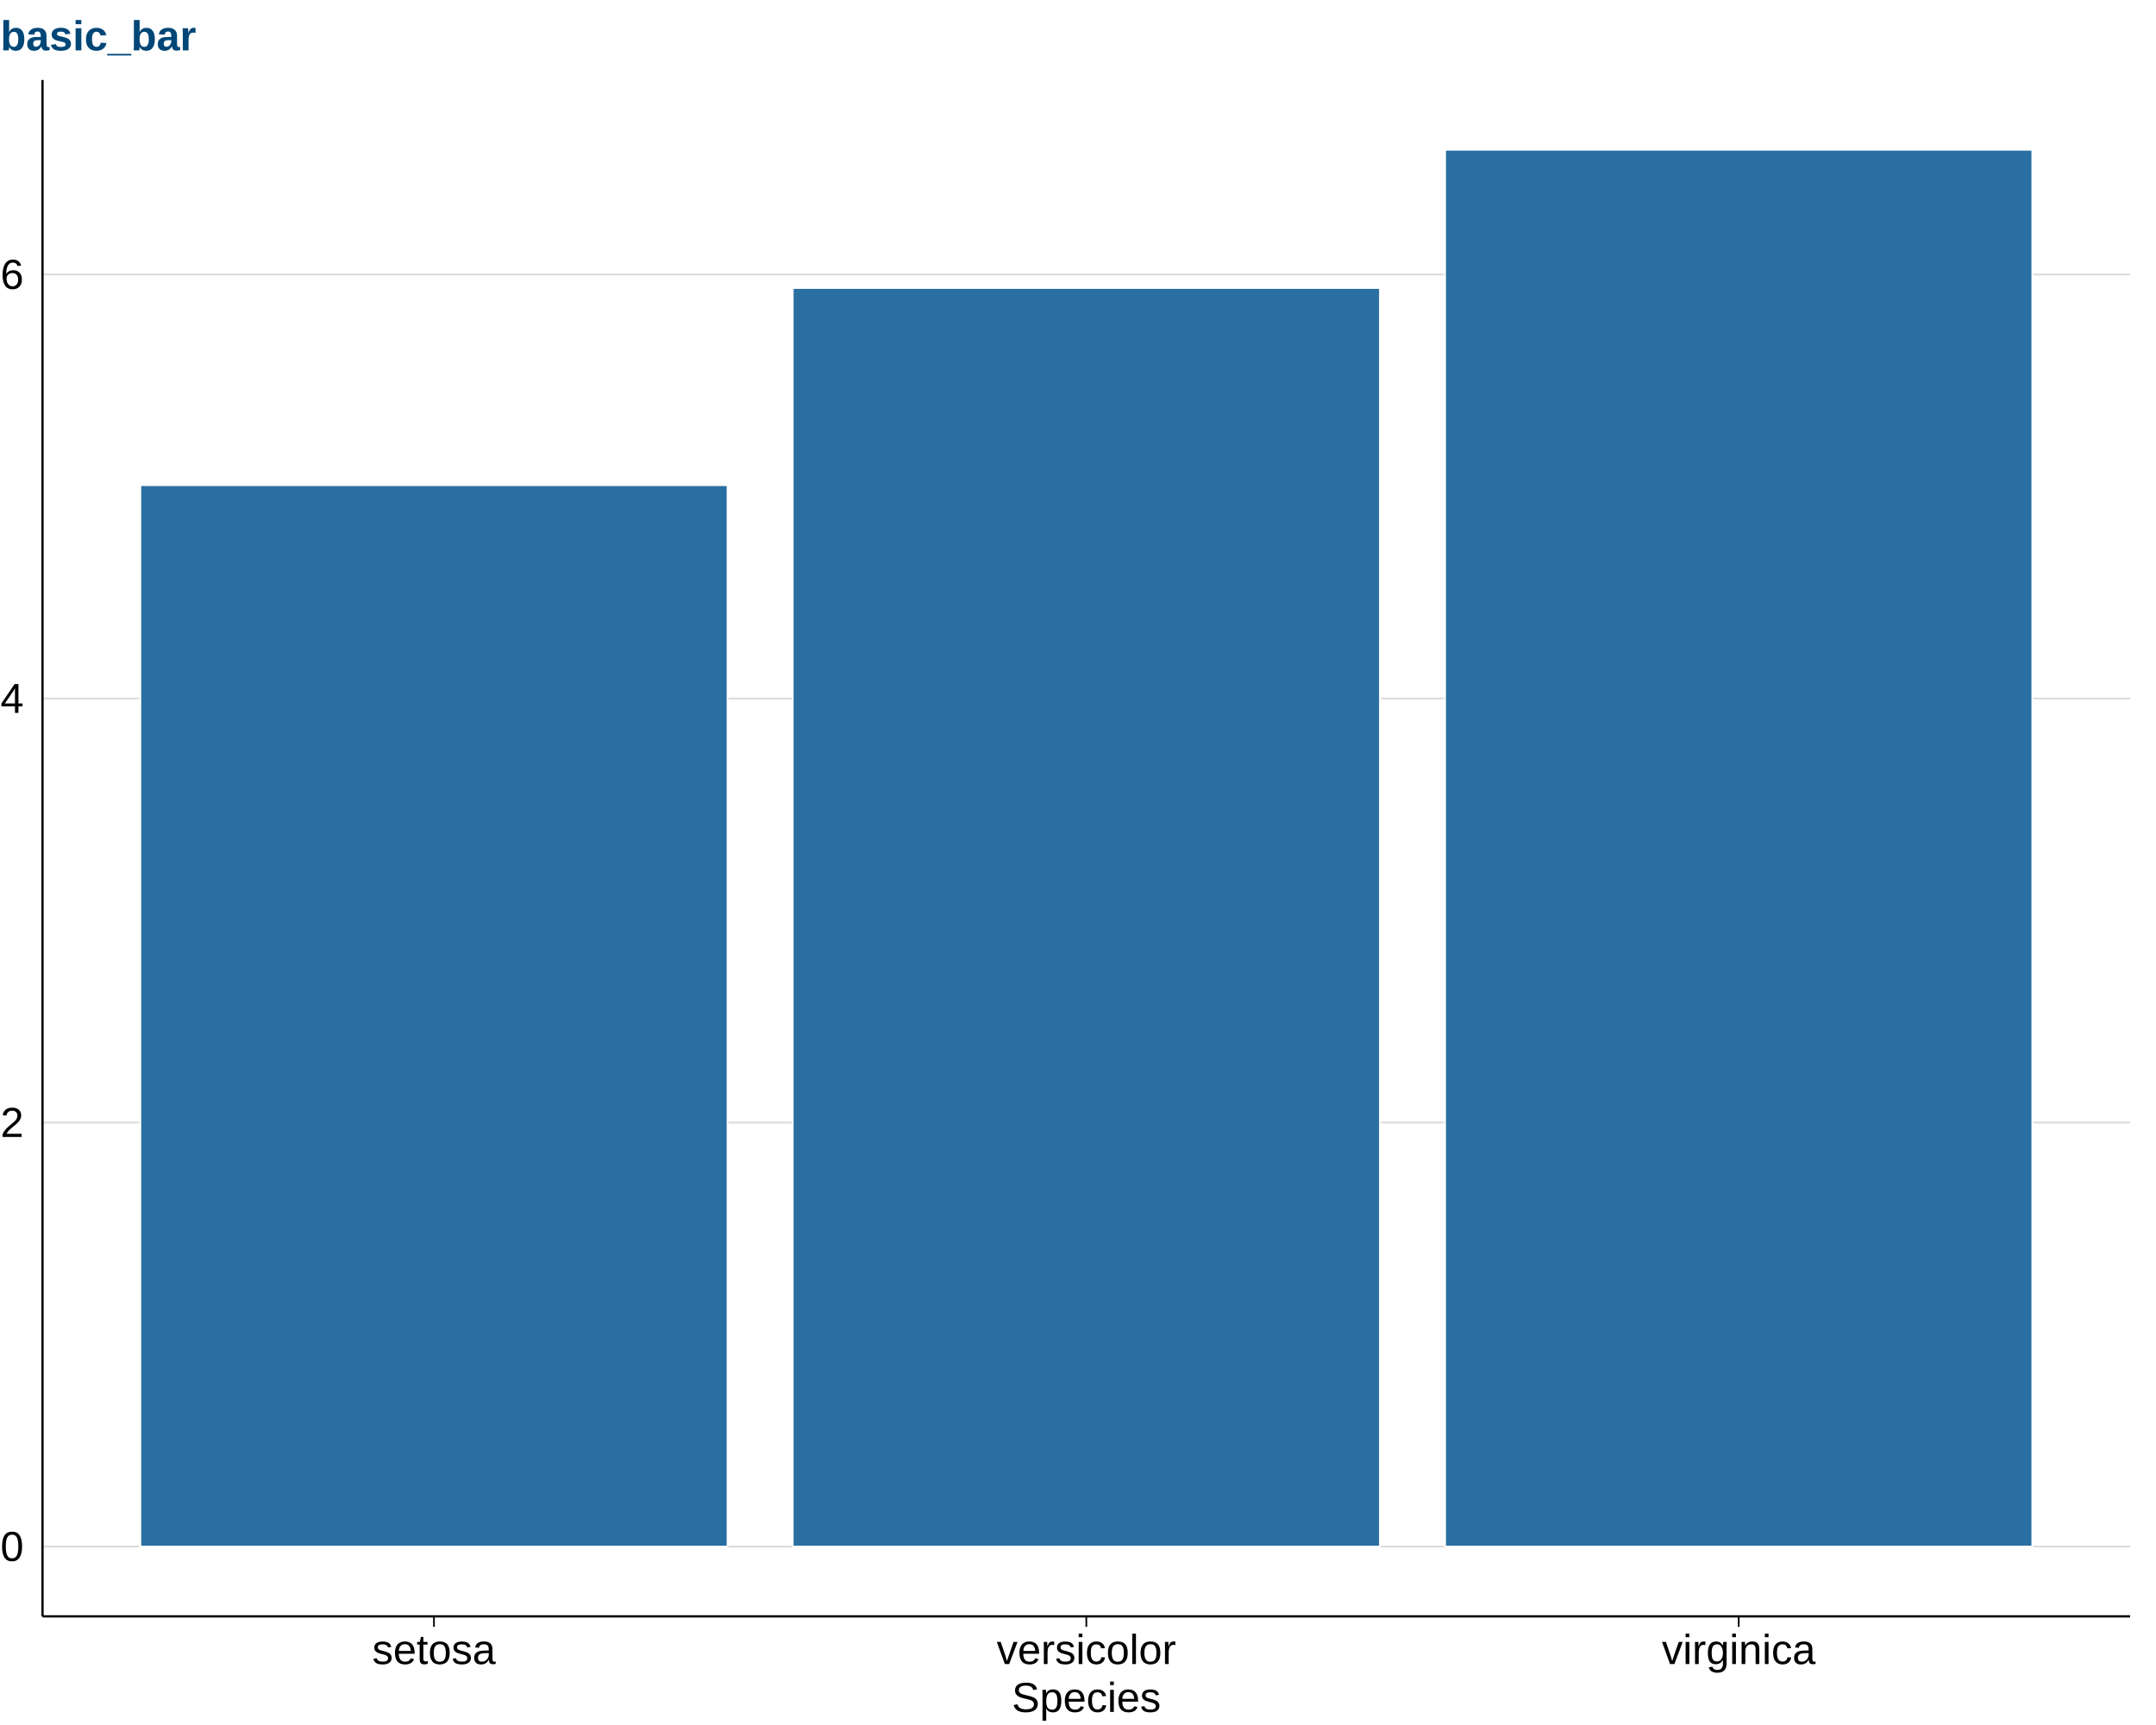
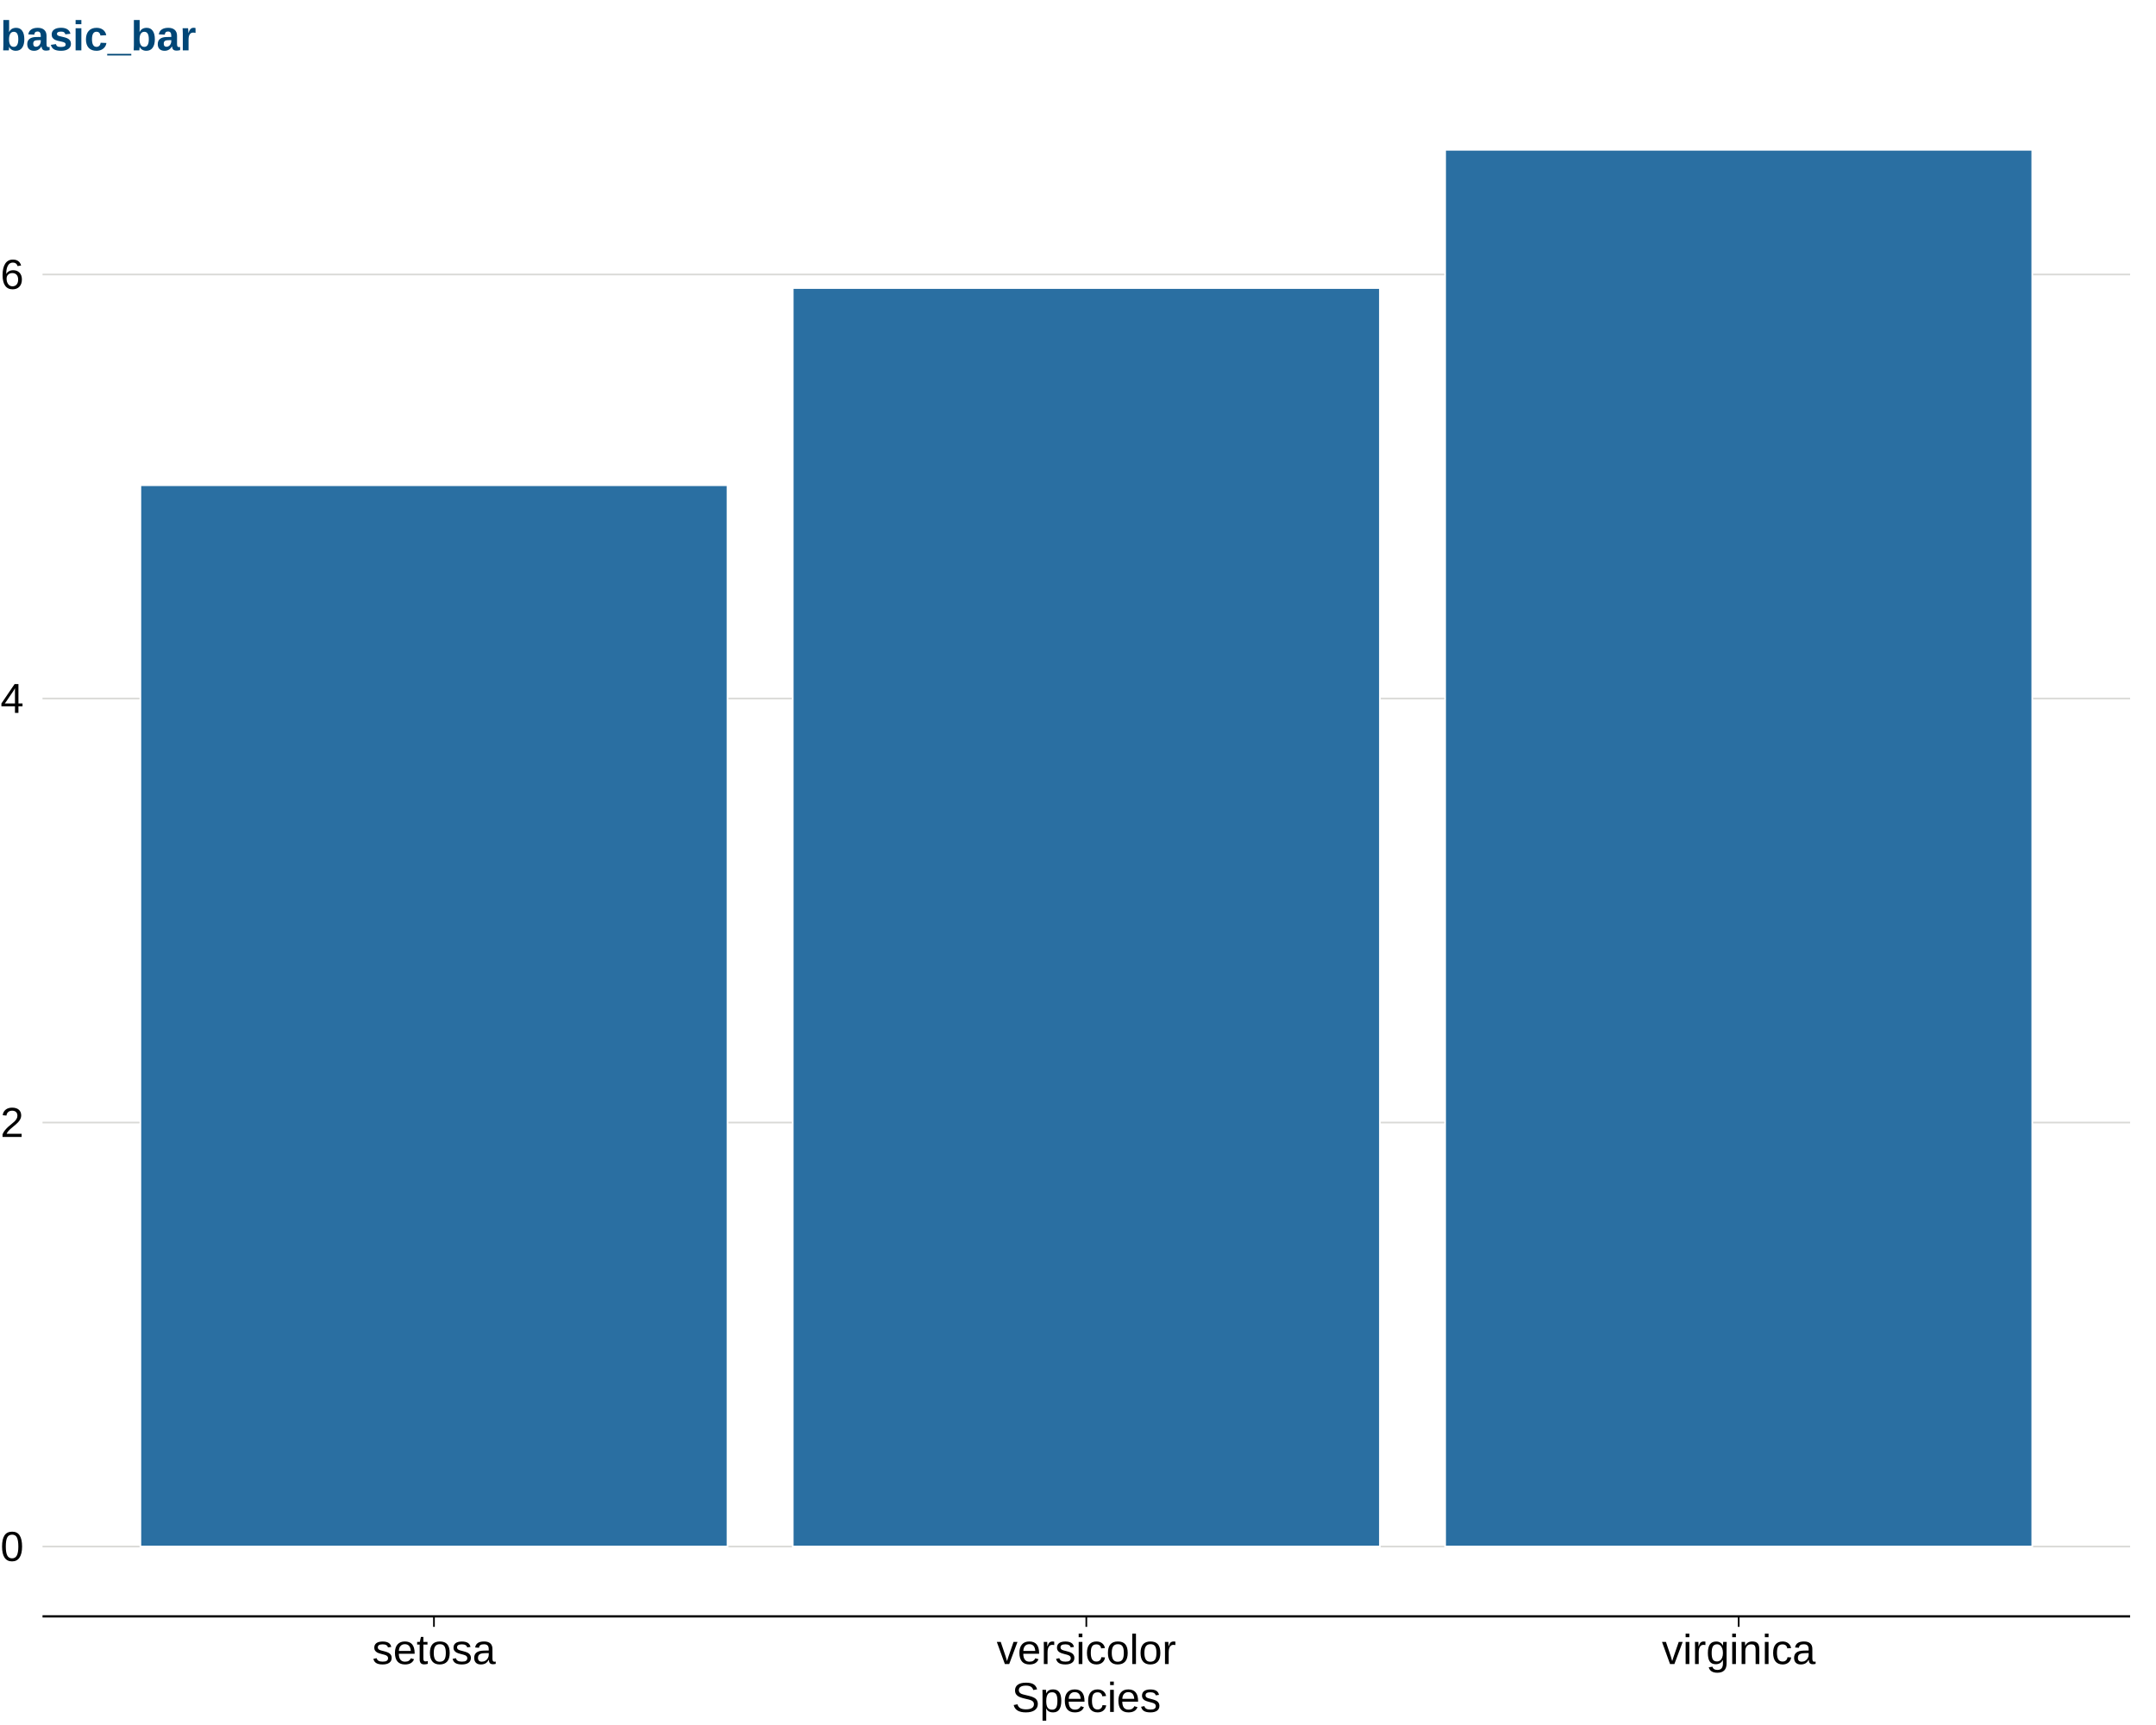
<svg xmlns="http://www.w3.org/2000/svg" viewBox="0 0 720.00 576.00">
  <defs>
    <style type="text/css">
    line, polyline, polygon, path, rect, circle {
      fill: none;
      stroke: #000000;
      stroke-linecap: round;
      stroke-linejoin: round;
      stroke-miterlimit: 10.00;
    }
  </style>
  </defs>
  <rect width="100%" height="100%" style="stroke: none; fill: #FFFFFF;" />
  <rect x="0.00" y="0.00" width="720.00" height="576.00" style="stroke-width: 0.75; stroke: none; fill: #FFFFFF;" />
  <defs>
    <clipPath id="cpMTQuMjB8NzExLjM2fDUzOS43M3wyNi43MQ==">
      <rect x="14.20" y="26.71" width="697.16" height="513.03" />
    </clipPath>
  </defs>
  <rect x="14.20" y="26.71" width="697.16" height="513.03" style="stroke-width: 0.75; stroke: none; fill: #FFFFFF;" clip-path="url(#cpMTQuMjB8NzExLjM2fDUzOS43M3wyNi43MQ==)" />
  <polyline points="14.20,516.41 711.36,516.41 " style="stroke-width: 0.56; stroke: #D9D9D6; stroke-linecap: butt;" clip-path="url(#cpMTQuMjB8NzExLjM2fDUzOS43M3wyNi43MQ==)" />
  <polyline points="14.20,374.83 711.36,374.83 " style="stroke-width: 0.56; stroke: #D9D9D6; stroke-linecap: butt;" clip-path="url(#cpMTQuMjB8NzExLjM2fDUzOS43M3wyNi43MQ==)" />
  <polyline points="14.20,233.24 711.36,233.24 " style="stroke-width: 0.56; stroke: #D9D9D6; stroke-linecap: butt;" clip-path="url(#cpMTQuMjB8NzExLjM2fDUzOS43M3wyNi43MQ==)" />
  <polyline points="14.20,91.65 711.36,91.65 " style="stroke-width: 0.56; stroke: #D9D9D6; stroke-linecap: butt;" clip-path="url(#cpMTQuMjB8NzExLjM2fDUzOS43M3wyNi43MQ==)" />
  <rect x="46.88" y="162.02" width="196.08" height="354.39" style="stroke-width: 0.56; stroke: #FFFFFF; stroke-linecap: square; stroke-linejoin: miter; fill: #2A6FA2;" clip-path="url(#cpMTQuMjB8NzExLjM2fDUzOS43M3wyNi43MQ==)" />
  <rect x="264.74" y="96.18" width="196.08" height="420.23" style="stroke-width: 0.56; stroke: #FFFFFF; stroke-linecap: square; stroke-linejoin: miter; fill: #2A6FA2;" clip-path="url(#cpMTQuMjB8NzExLjM2fDUzOS43M3wyNi43MQ==)" />
  <rect x="482.60" y="50.02" width="196.08" height="466.39" style="stroke-width: 0.56; stroke: #FFFFFF; stroke-linecap: square; stroke-linejoin: miter; fill: #2A6FA2;" clip-path="url(#cpMTQuMjB8NzExLjM2fDUzOS43M3wyNi43MQ==)" />
  <defs>
    <clipPath id="cpMC4wMHw3MjAuMDB8NTc2LjAwfDAuMDA=">
      <rect x="0.00" y="0.00" width="720.00" height="576.00" />
    </clipPath>
  </defs>
-   <polyline points="14.20,539.73 14.20,26.71 " style="stroke-width: 0.75; stroke-linecap: butt;" clip-path="url(#cpMC4wMHw3MjAuMDB8NTc2LjAwfDAuMDA=)" />
  <g clip-path="url(#cpMC4wMHw3MjAuMDB8NTc2LjAwfDAuMDA=)">
    <text x="0.14" y="521.23" style="font-size: 14.00px; font-family: Liberation Sans;" textLength="7.78px" lengthAdjust="spacingAndGlyphs">0</text>
  </g>
  <g clip-path="url(#cpMC4wMHw3MjAuMDB8NTc2LjAwfDAuMDA=)">
    <text x="0.14" y="379.64" style="font-size: 14.00px; font-family: Liberation Sans;" textLength="7.78px" lengthAdjust="spacingAndGlyphs">2</text>
  </g>
  <g clip-path="url(#cpMC4wMHw3MjAuMDB8NTc2LjAwfDAuMDA=)">
    <text x="0.14" y="238.05" style="font-size: 14.00px; font-family: Liberation Sans;" textLength="7.78px" lengthAdjust="spacingAndGlyphs">4</text>
  </g>
  <g clip-path="url(#cpMC4wMHw3MjAuMDB8NTc2LjAwfDAuMDA=)">
    <text x="0.14" y="96.46" style="font-size: 14.00px; font-family: Liberation Sans;" textLength="7.78px" lengthAdjust="spacingAndGlyphs">6</text>
  </g>
  <polyline points="14.20,539.73 711.36,539.73 " style="stroke-width: 0.75; stroke-linecap: butt;" clip-path="url(#cpMC4wMHw3MjAuMDB8NTc2LjAwfDAuMDA=)" />
  <polyline points="144.92,543.22 144.92,539.73 " style="stroke-width: 0.56; stroke-linecap: butt;" clip-path="url(#cpMC4wMHw3MjAuMDB8NTc2LjAwfDAuMDA=)" />
  <polyline points="362.78,543.22 362.78,539.73 " style="stroke-width: 0.56; stroke-linecap: butt;" clip-path="url(#cpMC4wMHw3MjAuMDB8NTc2LjAwfDAuMDA=)" />
  <polyline points="580.64,543.22 580.64,539.73 " style="stroke-width: 0.56; stroke-linecap: butt;" clip-path="url(#cpMC4wMHw3MjAuMDB8NTc2LjAwfDAuMDA=)" />
  <g clip-path="url(#cpMC4wMHw3MjAuMDB8NTc2LjAwfDAuMDA=)">
    <text x="124.30" y="555.64" style="font-size: 14.00px; font-family: Liberation Sans;" textLength="41.23px" lengthAdjust="spacingAndGlyphs">setosa</text>
  </g>
  <g clip-path="url(#cpMC4wMHw3MjAuMDB8NTc2LjAwfDAuMDA=)">
    <text x="332.84" y="555.64" style="font-size: 14.00px; font-family: Liberation Sans;" textLength="59.88px" lengthAdjust="spacingAndGlyphs">versicolor</text>
  </g>
  <g clip-path="url(#cpMC4wMHw3MjAuMDB8NTc2LjAwfDAuMDA=)">
    <text x="554.98" y="555.64" style="font-size: 14.00px; font-family: Liberation Sans;" textLength="51.33px" lengthAdjust="spacingAndGlyphs">virginica</text>
  </g>
  <g clip-path="url(#cpMC4wMHw3MjAuMDB8NTc2LjAwfDAuMDA=)">
    <text x="337.88" y="571.65" style="font-size: 14.00px; font-family: Liberation Sans;" textLength="49.80px" lengthAdjust="spacingAndGlyphs">Species</text>
  </g>
  <g clip-path="url(#cpMC4wMHw3MjAuMDB8NTc2LjAwfDAuMDA=)">
    <text x="0.14" y="16.82" style="font-size: 14.00px; font-weight: bold; fill: #004676; font-family: Liberation Sans;" textLength="65.34px" lengthAdjust="spacingAndGlyphs">basic_bar</text>
  </g>
</svg>
